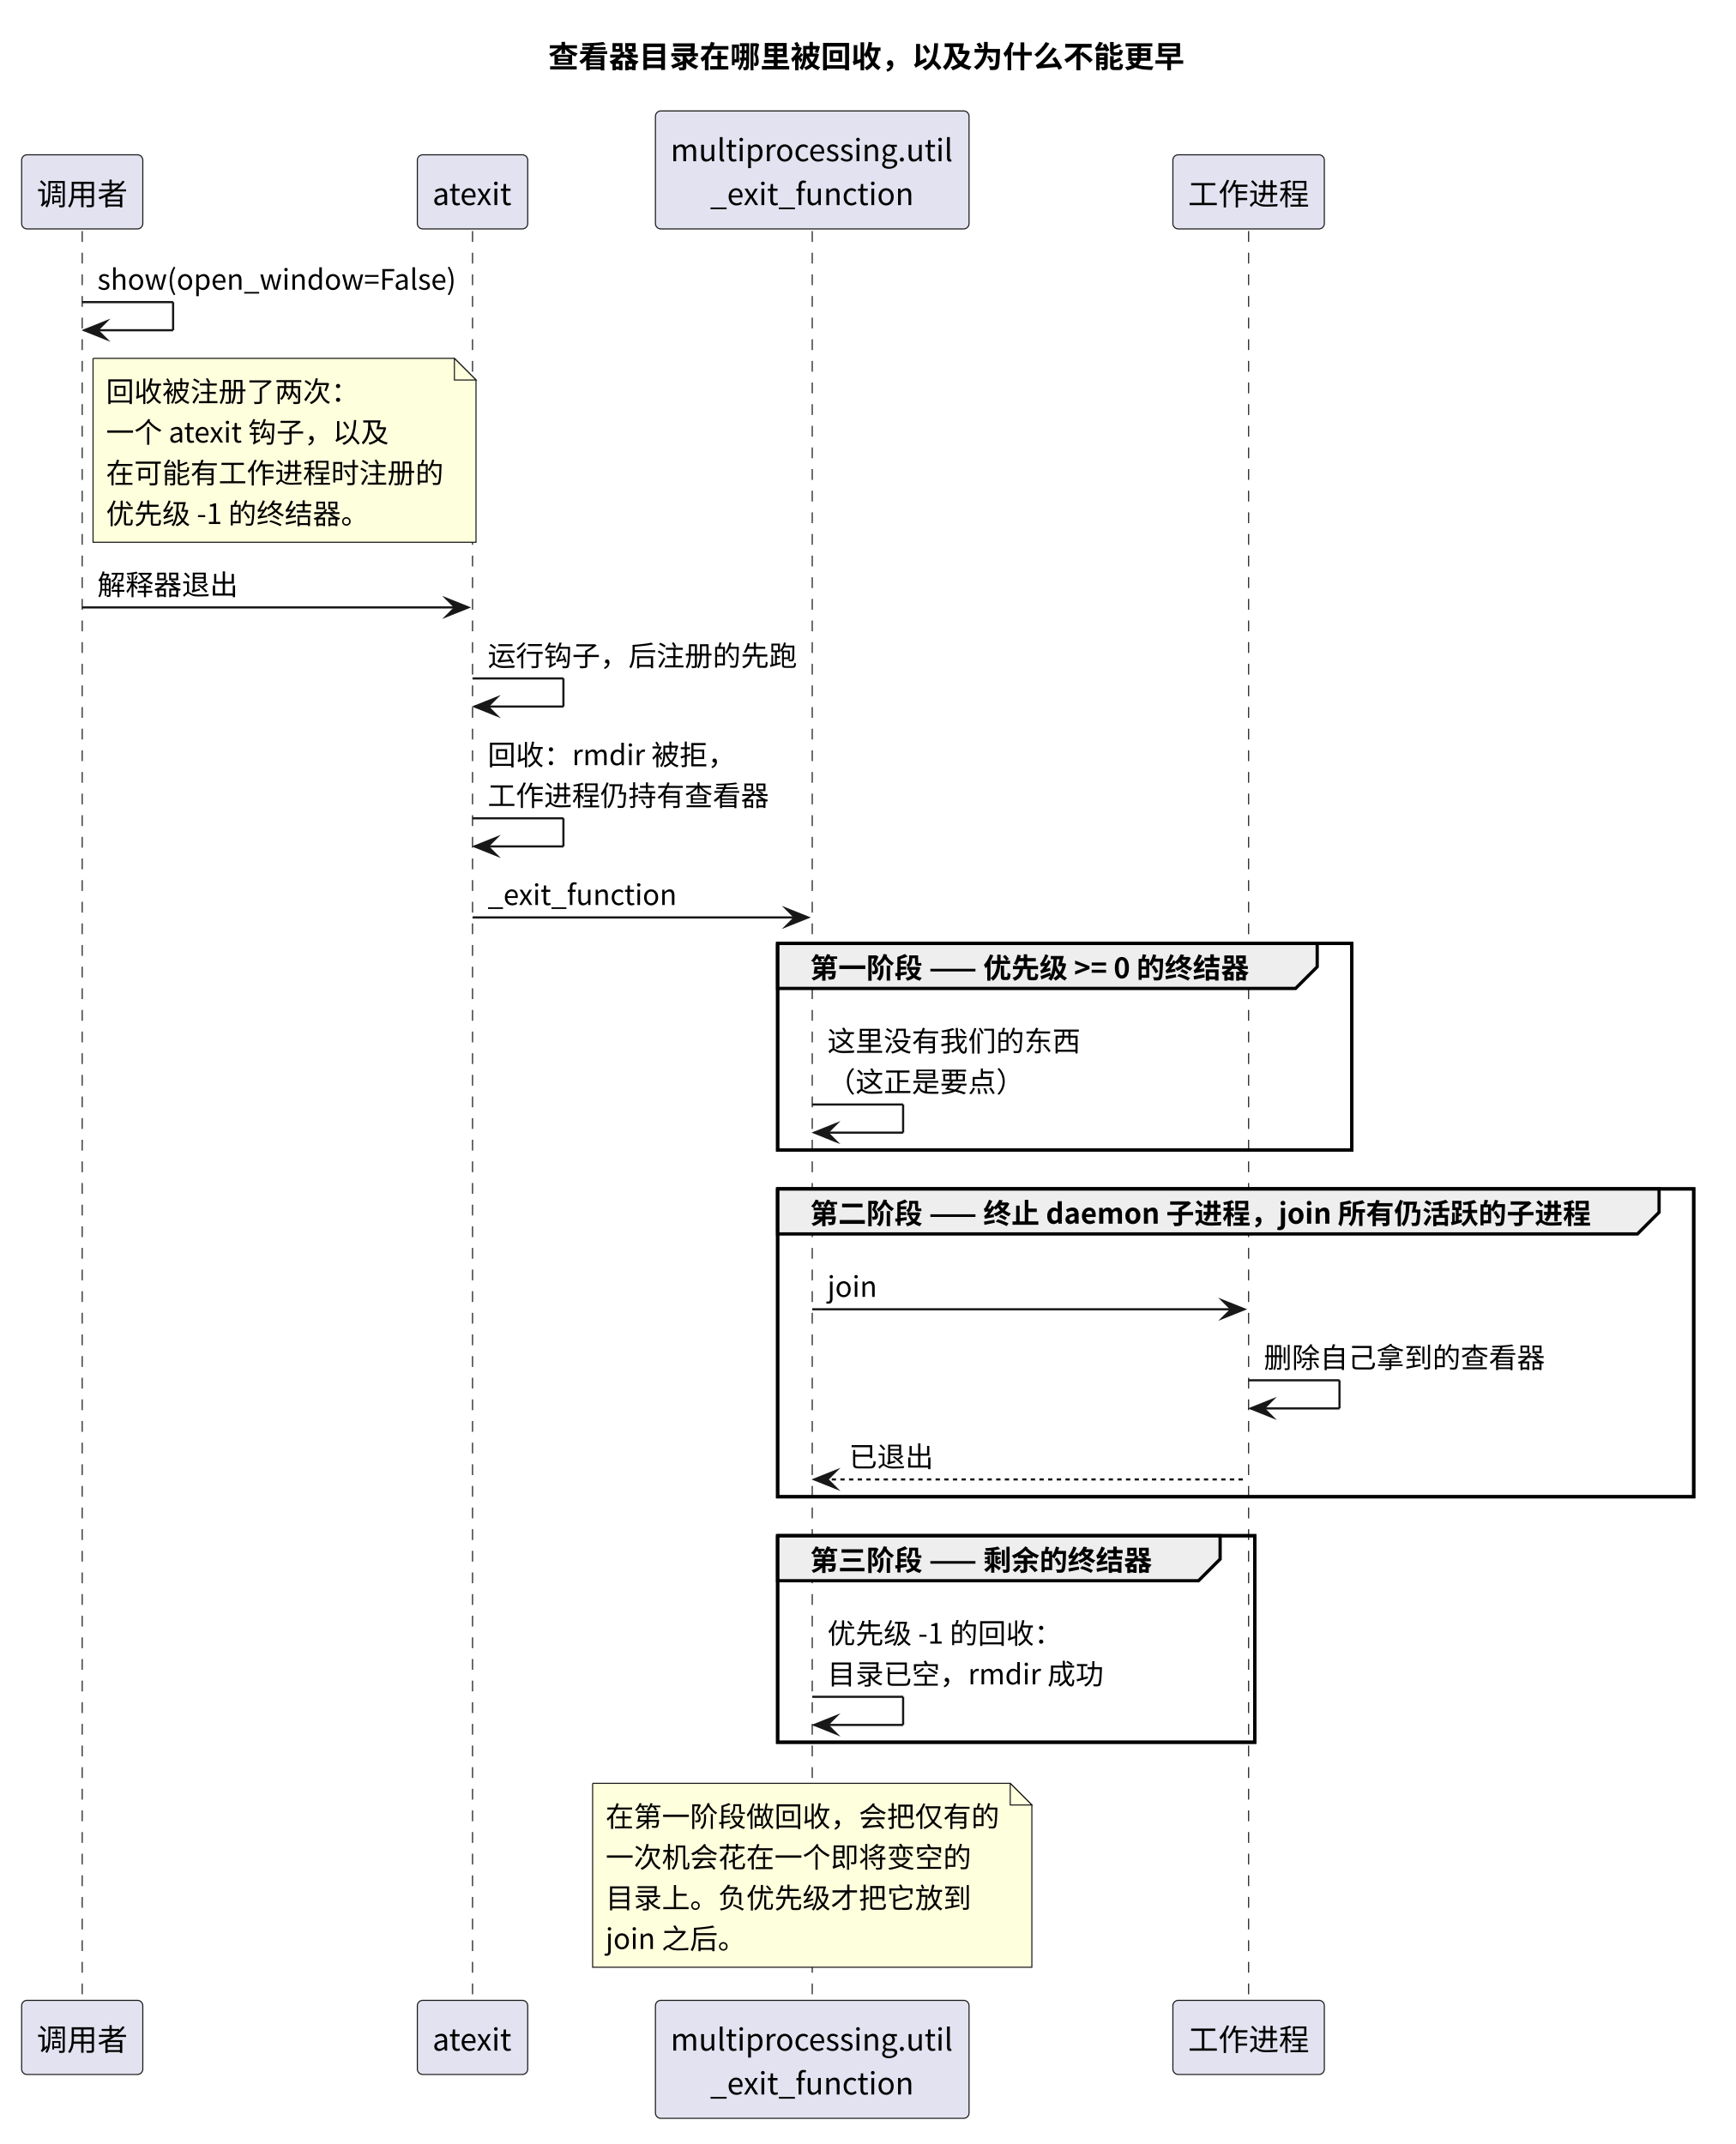
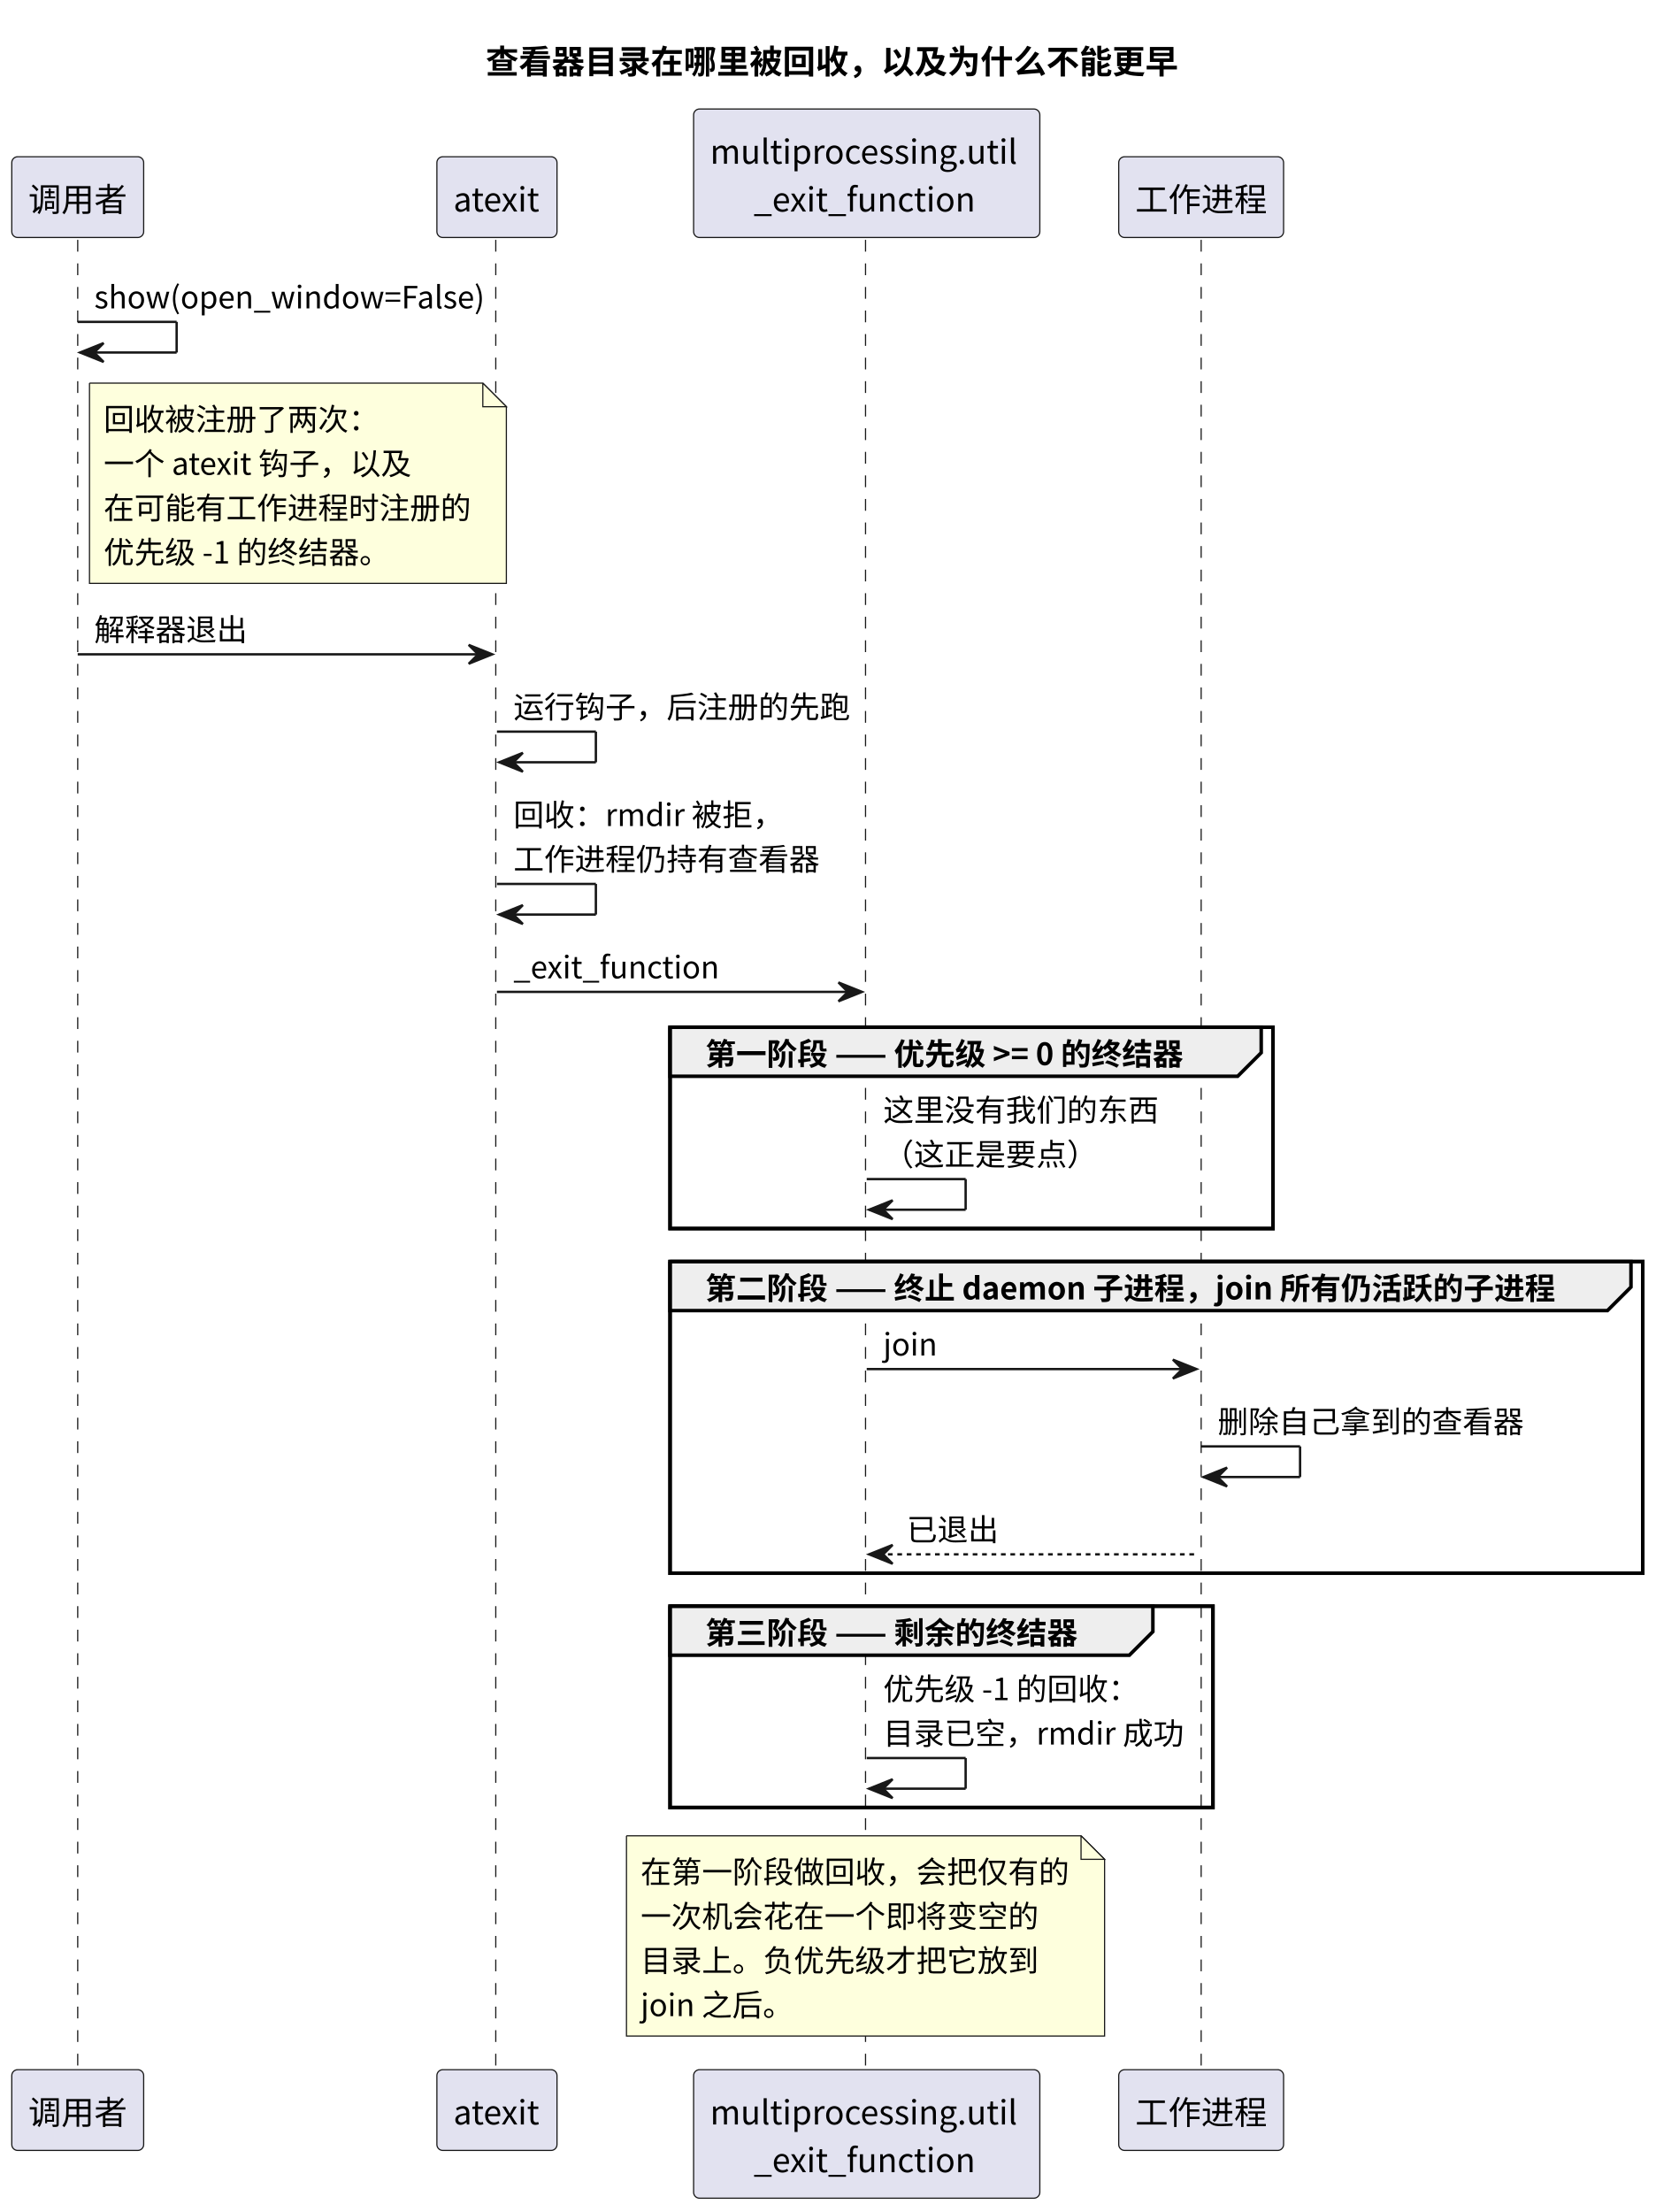
- <svg xmlns="http://www.w3.org/2000/svg" version="1.1" data-diagram-type="SEQUENCE" style="width:802px;height:991px;background:#FFFFFF;" width="802px" height="991px" viewBox="0 0 802 991" zoomAndPan="magnify" preserveAspectRatio="none" contentStyleType="text/css">
+ <svg xmlns="http://www.w3.org/2000/svg" contentStyleType="text/css" height="939px" preserveAspectRatio="none" style="width:703px;height:939px;background:#FFFFFF;" version="1.1" viewBox="0 0 703 939" width="703px" zoomAndPan="magnify">
  <defs />
-   <g font-family="sans-serif" lengthAdjust="spacing">
-     <g class="title" data-source-line="2">
-       <text x="253.382" y="31.24" fill="#000" font-size="14" textLength="293.999" font-weight="700" font-family="'Noto Sans CJK SC'">查看器目录在哪里被回收，以及为什么不能更早</text>
-     </g>
-     <rect x="359.387" y="436.056" width="265.373" height="95.472" fill="none" style="stroke:#000;stroke-width:1.5;" />
-     <rect x="359.387" y="549.528" width="423.375" height="142.296" fill="none" style="stroke:#000;stroke-width:1.5;" />
-     <rect x="359.387" y="709.824" width="220.51" height="95.472" fill="none" style="stroke:#000;stroke-width:1.5;" />
-     <g>
-       <rect x="34.5" y="106.816" width="8" height="817.776" fill="#000" fill-opacity="0" />
-       <line x1="38" y1="106.816" x2="38" y2="924.592" style="stroke:#181818;stroke-width:0.5;stroke-dasharray:5,5;" />
-     </g>
-     <g>
-       <rect x="214.887" y="106.816" width="8" height="817.776" fill="#000" fill-opacity="0" />
-       <line x1="218.387" y1="106.816" x2="218.387" y2="924.592" style="stroke:#181818;stroke-width:0.5;stroke-dasharray:5,5;" />
-     </g>
-     <g>
-       <rect x="371.887" y="106.816" width="8" height="817.776" fill="#000" fill-opacity="0" />
-       <line x1="375.387" y1="106.816" x2="375.387" y2="924.592" style="stroke:#181818;stroke-width:0.5;stroke-dasharray:5,5;" />
-     </g>
-     <g>
-       <rect x="573.56" y="106.816" width="8" height="817.776" fill="#000" fill-opacity="0" />
-       <line x1="577.06" y1="106.816" x2="577.06" y2="924.592" style="stroke:#181818;stroke-width:0.5;stroke-dasharray:5,5;" />
-     </g>
-     <rect x="10" y="71.544" width="56" height="34.272" fill="#E2E2F0" style="stroke:#181818;stroke-width:0.5;" rx="2.5" ry="2.5" />
-     <text x="17" y="94.784" fill="#000" font-size="14" textLength="42" font-family="'Noto Sans CJK SC'">调用者</text>
-     <rect x="192.879" y="71.544" width="51.016" height="34.272" fill="#E2E2F0" style="stroke:#181818;stroke-width:0.5;" rx="2.5" ry="2.5" />
-     <text x="199.879" y="94.784" fill="#000" font-size="14" textLength="37.016" font-family="'Noto Sans CJK SC'">atexit</text>
-     <rect x="302.916" y="51.272" width="144.941" height="54.544" fill="#E2E2F0" style="stroke:#181818;stroke-width:0.5;" rx="2.5" ry="2.5" />
-     <text x="309.916" y="74.512" fill="#000" font-size="14" textLength="130.941" font-family="'Noto Sans CJK SC'">multiprocessing.util</text>
-     <text x="328.193" y="94.784" fill="#000" font-size="14" textLength="94.388" font-family="'Noto Sans CJK SC'">_exit_function</text>
-     <rect x="542.06" y="71.544" width="70" height="34.272" fill="#E2E2F0" style="stroke:#181818;stroke-width:0.5;" rx="2.5" ry="2.5" />
-     <text x="549.06" y="94.784" fill="#000" font-size="14" textLength="56" font-family="'Noto Sans CJK SC'">工作进程</text>
-     <rect x="10" y="924.592" width="56" height="34.272" fill="#E2E2F0" style="stroke:#181818;stroke-width:0.5;" rx="2.5" ry="2.5" />
-     <text x="17" y="947.832" fill="#000" font-size="14" textLength="42" font-family="'Noto Sans CJK SC'">调用者</text>
-     <rect x="192.879" y="924.592" width="51.016" height="34.272" fill="#E2E2F0" style="stroke:#181818;stroke-width:0.5;" rx="2.5" ry="2.5" />
-     <text x="199.879" y="947.832" fill="#000" font-size="14" textLength="37.016" font-family="'Noto Sans CJK SC'">atexit</text>
-     <rect x="302.916" y="924.592" width="144.941" height="54.544" fill="#E2E2F0" style="stroke:#181818;stroke-width:0.5;" rx="2.5" ry="2.5" />
-     <text x="309.916" y="947.832" fill="#000" font-size="14" textLength="130.941" font-family="'Noto Sans CJK SC'">multiprocessing.util</text>
-     <text x="328.193" y="968.104" fill="#000" font-size="14" textLength="94.388" font-family="'Noto Sans CJK SC'">_exit_function</text>
-     <rect x="542.06" y="924.592" width="70" height="34.272" fill="#E2E2F0" style="stroke:#181818;stroke-width:0.5;" rx="2.5" ry="2.5" />
-     <text x="549.06" y="947.832" fill="#000" font-size="14" textLength="56" font-family="'Noto Sans CJK SC'">工作进程</text>
-     <line x1="38" y1="139.64" x2="80" y2="139.64" style="stroke:#181818;stroke-width:1;" />
-     <line x1="80" y1="139.64" x2="80" y2="152.64" style="stroke:#181818;stroke-width:1;" />
-     <line x1="39" y1="152.64" x2="80" y2="152.64" style="stroke:#181818;stroke-width:1;" />
-     <polygon points="49,148.64,39,152.64,49,156.64,45,152.64" fill="#181818" style="stroke:#181818;stroke-width:1;stroke-linejoin:miter;stroke-miterlimit:10;" />
-     <text x="45" y="133.896" fill="#000" font-size="13" textLength="166.387" font-family="'Noto Sans CJK SC'">show(open_window=False)</text>
-     <path d="M43,165.64 L43,250.64 L220,250.64 L220,175.64 L210,165.64 L43,165.64" style="stroke:#181818;stroke-width:0.5;" fill="#FEFFDD" />
-     <path d="M210,165.64 L210,175.64 L220,175.64 L210,165.64" style="stroke:#181818;stroke-width:0.5;" fill="#FEFFDD" />
-     <text x="49" y="185.72" fill="#000" font-size="13" textLength="117" font-family="'Noto Sans CJK SC'">回收被注册了两次：</text>
-     <text x="49" y="204.544" fill="#000" font-size="13" textLength="131.196" font-family="'Noto Sans CJK SC'">一个 atexit 钩子，以及</text>
-     <text x="49" y="223.368" fill="#000" font-size="13" textLength="156" font-family="'Noto Sans CJK SC'">在可能有工作进程时注册的</text>
-     <text x="49" y="242.192" fill="#000" font-size="13" textLength="121.55" font-family="'Noto Sans CJK SC'">优先级 -1 的终结器。</text>
-     <polygon points="206.387,276.76,216.387,280.76,206.387,284.76,210.387,280.76" fill="#181818" style="stroke:#181818;stroke-width:1;stroke-linejoin:miter;stroke-miterlimit:10;" />
-     <line x1="38" y1="280.76" x2="212.387" y2="280.76" style="stroke:#181818;stroke-width:1;" />
-     <text x="45" y="275.016" fill="#000" font-size="13" textLength="65" font-family="'Noto Sans CJK SC'">解释器退出</text>
-     <line x1="218.387" y1="313.584" x2="260.387" y2="313.584" style="stroke:#181818;stroke-width:1;" />
-     <line x1="260.387" y1="313.584" x2="260.387" y2="326.584" style="stroke:#181818;stroke-width:1;" />
-     <line x1="219.387" y1="326.584" x2="260.387" y2="326.584" style="stroke:#181818;stroke-width:1;" />
-     <polygon points="229.387,322.584,219.387,326.584,229.387,330.584,225.387,326.584" fill="#181818" style="stroke:#181818;stroke-width:1;stroke-linejoin:miter;stroke-miterlimit:10;" />
-     <text x="225.387" y="307.84" fill="#000" font-size="13" textLength="143" font-family="'Noto Sans CJK SC'">运行钩子，后注册的先跑</text>
-     <line x1="218.387" y1="378.232" x2="260.387" y2="378.232" style="stroke:#181818;stroke-width:1;" />
-     <line x1="260.387" y1="378.232" x2="260.387" y2="391.232" style="stroke:#181818;stroke-width:1;" />
-     <line x1="219.387" y1="391.232" x2="260.387" y2="391.232" style="stroke:#181818;stroke-width:1;" />
-     <polygon points="229.387,387.232,219.387,391.232,229.387,395.232,225.387,391.232" fill="#181818" style="stroke:#181818;stroke-width:1;stroke-linejoin:miter;stroke-miterlimit:10;" />
-     <text x="225.387" y="353.664" fill="#000" font-size="13" textLength="114.673" font-family="'Noto Sans CJK SC'">回收：rmdir 被拒，</text>
-     <text x="225.387" y="372.488" fill="#000" font-size="13" textLength="130" font-family="'Noto Sans CJK SC'">工作进程仍持有查看器</text>
-     <polygon points="363.387,420.056,373.387,424.056,363.387,428.056,367.387,424.056" fill="#181818" style="stroke:#181818;stroke-width:1;stroke-linejoin:miter;stroke-miterlimit:10;" />
-     <line x1="218.387" y1="424.056" x2="369.387" y2="424.056" style="stroke:#181818;stroke-width:1;" />
-     <text x="225.387" y="418.312" fill="#000" font-size="13" textLength="87.646" font-family="'Noto Sans CJK SC'">_exit_function</text>
-     <path d="M359.387,436.056 L608.76,436.056 L608.76,446.88 L598.76,456.88 L359.387,456.88 L359.387,436.056" style="stroke:#000;stroke-width:1.5;" fill="#EEE" />
-     <rect x="359.387" y="436.056" width="265.373" height="95.472" fill="none" style="stroke:#000;stroke-width:1.5;" />
-     <text x="374.387" y="452.136" fill="#000" font-size="13" textLength="204.373" font-weight="700" font-family="'Noto Sans CJK SC'">第一阶段 —— 优先级 &gt;= 0 的终结器</text>
-     <line x1="375.387" y1="510.528" x2="417.387" y2="510.528" style="stroke:#181818;stroke-width:1;" />
-     <line x1="417.387" y1="510.528" x2="417.387" y2="523.528" style="stroke:#181818;stroke-width:1;" />
-     <line x1="376.387" y1="523.528" x2="417.387" y2="523.528" style="stroke:#181818;stroke-width:1;" />
-     <polygon points="386.387,519.528,376.387,523.528,386.387,527.528,382.387,523.528" fill="#181818" style="stroke:#181818;stroke-width:1;stroke-linejoin:miter;stroke-miterlimit:10;" />
-     <text x="382.387" y="485.96" fill="#000" font-size="13" textLength="117" font-family="'Noto Sans CJK SC'">这里没有我们的东西</text>
-     <text x="382.387" y="504.784" fill="#000" font-size="13" textLength="91" font-family="'Noto Sans CJK SC'">（这正是要点）</text>
-     <path d="M359.387,549.528 L766.763,549.528 L766.763,560.352 L756.763,570.352 L359.387,570.352 L359.387,549.528" style="stroke:#000;stroke-width:1.5;" fill="#EEE" />
-     <rect x="359.387" y="549.528" width="423.375" height="142.296" fill="none" style="stroke:#000;stroke-width:1.5;" />
-     <text x="374.387" y="565.608" fill="#000" font-size="13" textLength="362.375" font-weight="700" font-family="'Noto Sans CJK SC'">第二阶段 —— 终止 daemon 子进程，join 所有仍活跃的子进程</text>
-     <polygon points="565.06,601.176,575.06,605.176,565.06,609.176,569.06,605.176" fill="#181818" style="stroke:#181818;stroke-width:1;stroke-linejoin:miter;stroke-miterlimit:10;" />
-     <line x1="375.387" y1="605.176" x2="571.06" y2="605.176" style="stroke:#181818;stroke-width:1;" />
-     <text x="382.387" y="599.432" fill="#000" font-size="13" textLength="22.958" font-family="'Noto Sans CJK SC'">join</text>
-     <line x1="577.06" y1="638" x2="619.06" y2="638" style="stroke:#181818;stroke-width:1;" />
-     <line x1="619.06" y1="638" x2="619.06" y2="651" style="stroke:#181818;stroke-width:1;" />
-     <line x1="578.06" y1="651" x2="619.06" y2="651" style="stroke:#181818;stroke-width:1;" />
-     <polygon points="588.06,647,578.06,651,588.06,655,584.06,651" fill="#181818" style="stroke:#181818;stroke-width:1;stroke-linejoin:miter;stroke-miterlimit:10;" />
-     <text x="584.06" y="632.256" fill="#000" font-size="13" textLength="130" font-family="'Noto Sans CJK SC'">删除自己拿到的查看器</text>
-     <polygon points="386.387,679.824,376.387,683.824,386.387,687.824,382.387,683.824" fill="#181818" style="stroke:#181818;stroke-width:1;stroke-linejoin:miter;stroke-miterlimit:10;" />
-     <line x1="380.387" y1="683.824" x2="576.06" y2="683.824" style="stroke:#181818;stroke-width:1;stroke-dasharray:2,2;" />
-     <text x="392.387" y="678.08" fill="#000" font-size="13" textLength="39" font-family="'Noto Sans CJK SC'">已退出</text>
-     <path d="M359.387,709.824 L563.897,709.824 L563.897,720.648 L553.897,730.648 L359.387,730.648 L359.387,709.824" style="stroke:#000;stroke-width:1.5;" fill="#EEE" />
-     <rect x="359.387" y="709.824" width="220.51" height="95.472" fill="none" style="stroke:#000;stroke-width:1.5;" />
-     <text x="374.387" y="725.904" fill="#000" font-size="13" textLength="159.51" font-weight="700" font-family="'Noto Sans CJK SC'">第三阶段 —— 剩余的终结器</text>
-     <line x1="375.387" y1="784.296" x2="417.387" y2="784.296" style="stroke:#181818;stroke-width:1;" />
-     <line x1="417.387" y1="784.296" x2="417.387" y2="797.296" style="stroke:#181818;stroke-width:1;" />
-     <line x1="376.387" y1="797.296" x2="417.387" y2="797.296" style="stroke:#181818;stroke-width:1;" />
-     <polygon points="386.387,793.296,376.387,797.296,386.387,801.296,382.387,797.296" fill="#181818" style="stroke:#181818;stroke-width:1;stroke-linejoin:miter;stroke-miterlimit:10;" />
-     <text x="382.387" y="759.728" fill="#000" font-size="13" textLength="108.55" font-family="'Noto Sans CJK SC'">优先级 -1 的回收：</text>
-     <text x="382.387" y="778.552" fill="#000" font-size="13" textLength="127.673" font-family="'Noto Sans CJK SC'">目录已空，rmdir 成功</text>
-     <path d="M273.887,824.296 L273.887,909.296 L476.887,909.296 L476.887,834.296 L466.887,824.296 L273.887,824.296" style="stroke:#181818;stroke-width:0.5;" fill="#FEFFDD" />
-     <path d="M466.887,824.296 L466.887,834.296 L476.887,834.296 L466.887,824.296" style="stroke:#181818;stroke-width:0.5;" fill="#FEFFDD" />
-     <text x="279.887" y="844.376" fill="#000" font-size="13" textLength="182" font-family="'Noto Sans CJK SC'">在第一阶段做回收，会把仅有的</text>
-     <text x="279.887" y="863.2" fill="#000" font-size="13" textLength="169" font-family="'Noto Sans CJK SC'">一次机会花在一个即将变空的</text>
-     <text x="279.887" y="882.024" fill="#000" font-size="13" textLength="169" font-family="'Noto Sans CJK SC'">目录上。负优先级才把它放到</text>
-     <text x="279.887" y="900.848" fill="#000" font-size="13" textLength="64.87" font-family="'Noto Sans CJK SC'">join 之后。</text>
+   <g>
+     <text fill="#000000" font-family="Noto Sans CJK SC" font-size="14" font-weight="bold" lengthAdjust="spacing" textLength="294" x="206.25" y="31.24">查看器目录在哪里被回收，以及为什么不能更早</text>
+     <rect fill="none" height="85.472" style="stroke:#000000;stroke-width:1.5;" width="256" x="284.5" y="436.056" />
+     <rect fill="none" height="132.296" style="stroke:#000000;stroke-width:1.5;" width="413" x="284.5" y="535.528" />
+     <rect fill="none" height="85.472" style="stroke:#000000;stroke-width:1.5;" width="230.5" x="284.5" y="681.824" />
+     <line style="stroke:#181818;stroke-width:0.5;stroke-dasharray:5.0,5.0;" x1="33" x2="33" y1="101.816" y2="879.592" />
+     <line style="stroke:#181818;stroke-width:0.5;stroke-dasharray:5.0,5.0;" x1="210.5" x2="210.5" y1="101.816" y2="879.592" />
+     <line style="stroke:#181818;stroke-width:0.5;stroke-dasharray:5.0,5.0;" x1="367.5" x2="367.5" y1="101.816" y2="879.592" />
+     <line style="stroke:#181818;stroke-width:0.5;stroke-dasharray:5.0,5.0;" x1="510" x2="510" y1="101.816" y2="879.592" />
+     <rect fill="#E2E2F0" height="34.272" rx="2.5" ry="2.5" style="stroke:#181818;stroke-width:0.5;" width="56" x="5" y="66.544" />
+     <text fill="#000000" font-family="Noto Sans CJK SC" font-size="14" lengthAdjust="spacing" textLength="42" x="12" y="89.784">调用者</text>
+     <rect fill="#E2E2F0" height="34.272" rx="2.5" ry="2.5" style="stroke:#181818;stroke-width:0.5;" width="56" x="5" y="878.592" />
+     <text fill="#000000" font-family="Noto Sans CJK SC" font-size="14" lengthAdjust="spacing" textLength="42" x="12" y="901.832">调用者</text>
+     <rect fill="#E2E2F0" height="34.272" rx="2.5" ry="2.5" style="stroke:#181818;stroke-width:0.5;" width="51" x="185.5" y="66.544" />
+     <text fill="#000000" font-family="Noto Sans CJK SC" font-size="14" lengthAdjust="spacing" textLength="37" x="192.5" y="89.784">atexit</text>
+     <rect fill="#E2E2F0" height="34.272" rx="2.5" ry="2.5" style="stroke:#181818;stroke-width:0.5;" width="51" x="185.5" y="878.592" />
+     <text fill="#000000" font-family="Noto Sans CJK SC" font-size="14" lengthAdjust="spacing" textLength="37" x="192.5" y="901.832">atexit</text>
+     <rect fill="#E2E2F0" height="54.544" rx="2.5" ry="2.5" style="stroke:#181818;stroke-width:0.5;" width="147" x="294.5" y="46.272" />
+     <text fill="#000000" font-family="Noto Sans CJK SC" font-size="14" lengthAdjust="spacing" textLength="133" x="301.5" y="69.512">multiprocessing.util</text>
+     <text fill="#000000" font-family="Noto Sans CJK SC" font-size="14" lengthAdjust="spacing" textLength="96" x="320" y="89.784">_exit_function</text>
+     <rect fill="#E2E2F0" height="54.544" rx="2.5" ry="2.5" style="stroke:#181818;stroke-width:0.5;" width="147" x="294.5" y="878.592" />
+     <text fill="#000000" font-family="Noto Sans CJK SC" font-size="14" lengthAdjust="spacing" textLength="133" x="301.5" y="901.832">multiprocessing.util</text>
+     <text fill="#000000" font-family="Noto Sans CJK SC" font-size="14" lengthAdjust="spacing" textLength="96" x="320" y="922.104">_exit_function</text>
+     <rect fill="#E2E2F0" height="34.272" rx="2.5" ry="2.5" style="stroke:#181818;stroke-width:0.5;" width="70" x="475" y="66.544" />
+     <text fill="#000000" font-family="Noto Sans CJK SC" font-size="14" lengthAdjust="spacing" textLength="56" x="482" y="89.784">工作进程</text>
+     <rect fill="#E2E2F0" height="34.272" rx="2.5" ry="2.5" style="stroke:#181818;stroke-width:0.5;" width="70" x="475" y="878.592" />
+     <text fill="#000000" font-family="Noto Sans CJK SC" font-size="14" lengthAdjust="spacing" textLength="56" x="482" y="901.832">工作进程</text>
+     <line style="stroke:#181818;stroke-width:1.0;" x1="33" x2="75" y1="136.64" y2="136.64" />
+     <line style="stroke:#181818;stroke-width:1.0;" x1="75" x2="75" y1="136.64" y2="149.64" />
+     <line style="stroke:#181818;stroke-width:1.0;" x1="34" x2="75" y1="149.64" y2="149.64" />
+     <polygon fill="#181818" points="44,145.64,34,149.64,44,153.64,40,149.64" style="stroke:#181818;stroke-width:1.0;" />
+     <text fill="#000000" font-family="Noto Sans CJK SC" font-size="13" lengthAdjust="spacing" textLength="164" x="40" y="130.896">show(open_window=False)</text>
+     <path d="M38,162.64 L38,247.64 L215,247.64 L215,172.64 L205,162.64 L38,162.64 " fill="#FEFFDD" style="stroke:#181818;stroke-width:0.5;" />
+     <path d="M205,162.64 L205,172.64 L215,172.64 L205,162.64 " fill="#FEFFDD" style="stroke:#181818;stroke-width:0.5;" />
+     <text fill="#000000" font-family="Noto Sans CJK SC" font-size="13" lengthAdjust="spacing" textLength="117" x="44" y="182.72">回收被注册了两次：</text>
+     <text fill="#000000" font-family="Noto Sans CJK SC" font-size="13" lengthAdjust="spacing" textLength="131" x="44" y="201.544">一个 atexit 钩子，以及</text>
+     <text fill="#000000" font-family="Noto Sans CJK SC" font-size="13" lengthAdjust="spacing" textLength="156" x="44" y="220.368">在可能有工作进程时注册的</text>
+     <text fill="#000000" font-family="Noto Sans CJK SC" font-size="13" lengthAdjust="spacing" textLength="122" x="44" y="239.192">优先级 -1 的终结器。</text>
+     <polygon fill="#181818" points="199,273.76,209,277.76,199,281.76,203,277.76" style="stroke:#181818;stroke-width:1.0;" />
+     <line style="stroke:#181818;stroke-width:1.0;" x1="33" x2="205" y1="277.76" y2="277.76" />
+     <text fill="#000000" font-family="Noto Sans CJK SC" font-size="13" lengthAdjust="spacing" textLength="65" x="40" y="272.016">解释器退出</text>
+     <line style="stroke:#181818;stroke-width:1.0;" x1="211" x2="253" y1="310.584" y2="310.584" />
+     <line style="stroke:#181818;stroke-width:1.0;" x1="253" x2="253" y1="310.584" y2="323.584" />
+     <line style="stroke:#181818;stroke-width:1.0;" x1="212" x2="253" y1="323.584" y2="323.584" />
+     <polygon fill="#181818" points="222,319.584,212,323.584,222,327.584,218,323.584" style="stroke:#181818;stroke-width:1.0;" />
+     <text fill="#000000" font-family="Noto Sans CJK SC" font-size="13" lengthAdjust="spacing" textLength="143" x="218" y="304.84">运行钩子，后注册的先跑</text>
+     <line style="stroke:#181818;stroke-width:1.0;" x1="211" x2="253" y1="375.232" y2="375.232" />
+     <line style="stroke:#181818;stroke-width:1.0;" x1="253" x2="253" y1="375.232" y2="388.232" />
+     <line style="stroke:#181818;stroke-width:1.0;" x1="212" x2="253" y1="388.232" y2="388.232" />
+     <polygon fill="#181818" points="222,384.232,212,388.232,222,392.232,218,388.232" style="stroke:#181818;stroke-width:1.0;" />
+     <text fill="#000000" font-family="Noto Sans CJK SC" font-size="13" lengthAdjust="spacing" textLength="115" x="218" y="350.664">回收：rmdir 被拒，</text>
+     <text fill="#000000" font-family="Noto Sans CJK SC" font-size="13" lengthAdjust="spacing" textLength="130" x="218" y="369.488">工作进程仍持有查看器</text>
+     <polygon fill="#181818" points="356,417.056,366,421.056,356,425.056,360,421.056" style="stroke:#181818;stroke-width:1.0;" />
+     <line style="stroke:#181818;stroke-width:1.0;" x1="211" x2="362" y1="421.056" y2="421.056" />
+     <text fill="#000000" font-family="Noto Sans CJK SC" font-size="13" lengthAdjust="spacing" textLength="88" x="218" y="415.312">_exit_function</text>
+     <path d="M284.5,436.056 L535.5,436.056 L535.5,446.88 L525.5,456.88 L284.5,456.88 L284.5,436.056 " fill="#EEEEEE" style="stroke:#000000;stroke-width:1.5;" />
+     <rect fill="none" height="85.472" style="stroke:#000000;stroke-width:1.5;" width="256" x="284.5" y="436.056" />
+     <text fill="#000000" font-family="Noto Sans CJK SC" font-size="13" font-weight="bold" lengthAdjust="spacing" textLength="206" x="299.5" y="452.136">第一阶段 —— 优先级 &gt;= 0 的终结器</text>
+     <line style="stroke:#181818;stroke-width:1.0;" x1="368" x2="410" y1="500.528" y2="500.528" />
+     <line style="stroke:#181818;stroke-width:1.0;" x1="410" x2="410" y1="500.528" y2="513.528" />
+     <line style="stroke:#181818;stroke-width:1.0;" x1="369" x2="410" y1="513.528" y2="513.528" />
+     <polygon fill="#181818" points="379,509.528,369,513.528,379,517.528,375,513.528" style="stroke:#181818;stroke-width:1.0;" />
+     <text fill="#000000" font-family="Noto Sans CJK SC" font-size="13" lengthAdjust="spacing" textLength="117" x="375" y="475.96">这里没有我们的东西</text>
+     <text fill="#000000" font-family="Noto Sans CJK SC" font-size="13" lengthAdjust="spacing" textLength="91" x="375" y="494.784">（这正是要点）</text>
+     <path d="M284.5,535.528 L692.5,535.528 L692.5,546.352 L682.5,556.352 L284.5,556.352 L284.5,535.528 " fill="#EEEEEE" style="stroke:#000000;stroke-width:1.5;" />
+     <rect fill="none" height="132.296" style="stroke:#000000;stroke-width:1.5;" width="413" x="284.5" y="535.528" />
+     <text fill="#000000" font-family="Noto Sans CJK SC" font-size="13" font-weight="bold" lengthAdjust="spacing" textLength="363" x="299.5" y="551.608">第二阶段 —— 终止 daemon 子进程，join 所有仍活跃的子进程</text>
+     <polygon fill="#181818" points="498,577.176,508,581.176,498,585.176,502,581.176" style="stroke:#181818;stroke-width:1.0;" />
+     <line style="stroke:#181818;stroke-width:1.0;" x1="368" x2="504" y1="581.176" y2="581.176" />
+     <text fill="#000000" font-family="Noto Sans CJK SC" font-size="13" lengthAdjust="spacing" textLength="24" x="375" y="575.432">join</text>
+     <line style="stroke:#181818;stroke-width:1.0;" x1="510" x2="552" y1="614" y2="614" />
+     <line style="stroke:#181818;stroke-width:1.0;" x1="552" x2="552" y1="614" y2="627" />
+     <line style="stroke:#181818;stroke-width:1.0;" x1="511" x2="552" y1="627" y2="627" />
+     <polygon fill="#181818" points="521,623,511,627,521,631,517,627" style="stroke:#181818;stroke-width:1.0;" />
+     <text fill="#000000" font-family="Noto Sans CJK SC" font-size="13" lengthAdjust="spacing" textLength="130" x="517" y="608.256">删除自己拿到的查看器</text>
+     <polygon fill="#181818" points="379,655.824,369,659.824,379,663.824,375,659.824" style="stroke:#181818;stroke-width:1.0;" />
+     <line style="stroke:#181818;stroke-width:1.0;stroke-dasharray:2.0,2.0;" x1="373" x2="509" y1="659.824" y2="659.824" />
+     <text fill="#000000" font-family="Noto Sans CJK SC" font-size="13" lengthAdjust="spacing" textLength="39" x="385" y="654.08">已退出</text>
+     <path d="M284.5,681.824 L489.5,681.824 L489.5,692.648 L479.5,702.648 L284.5,702.648 L284.5,681.824 " fill="#EEEEEE" style="stroke:#000000;stroke-width:1.5;" />
+     <rect fill="none" height="85.472" style="stroke:#000000;stroke-width:1.5;" width="230.5" x="284.5" y="681.824" />
+     <text fill="#000000" font-family="Noto Sans CJK SC" font-size="13" font-weight="bold" lengthAdjust="spacing" textLength="160" x="299.5" y="697.904">第三阶段 —— 剩余的终结器</text>
+     <line style="stroke:#181818;stroke-width:1.0;" x1="368" x2="410" y1="746.296" y2="746.296" />
+     <line style="stroke:#181818;stroke-width:1.0;" x1="410" x2="410" y1="746.296" y2="759.296" />
+     <line style="stroke:#181818;stroke-width:1.0;" x1="369" x2="410" y1="759.296" y2="759.296" />
+     <polygon fill="#181818" points="379,755.296,369,759.296,379,763.296,375,759.296" style="stroke:#181818;stroke-width:1.0;" />
+     <text fill="#000000" font-family="Noto Sans CJK SC" font-size="13" lengthAdjust="spacing" textLength="109" x="375" y="721.728">优先级 -1 的回收：</text>
+     <text fill="#000000" font-family="Noto Sans CJK SC" font-size="13" lengthAdjust="spacing" textLength="128" x="375" y="740.552">目录已空，rmdir 成功</text>
+     <path d="M266,779.296 L266,864.296 L469,864.296 L469,789.296 L459,779.296 L266,779.296 " fill="#FEFFDD" style="stroke:#181818;stroke-width:0.5;" />
+     <path d="M459,779.296 L459,789.296 L469,789.296 L459,779.296 " fill="#FEFFDD" style="stroke:#181818;stroke-width:0.5;" />
+     <text fill="#000000" font-family="Noto Sans CJK SC" font-size="13" lengthAdjust="spacing" textLength="182" x="272" y="799.376">在第一阶段做回收，会把仅有的</text>
+     <text fill="#000000" font-family="Noto Sans CJK SC" font-size="13" lengthAdjust="spacing" textLength="169" x="272" y="818.2">一次机会花在一个即将变空的</text>
+     <text fill="#000000" font-family="Noto Sans CJK SC" font-size="13" lengthAdjust="spacing" textLength="169" x="272" y="837.024">目录上。负优先级才把它放到</text>
+     <text fill="#000000" font-family="Noto Sans CJK SC" font-size="13" lengthAdjust="spacing" textLength="66" x="272" y="855.848">join 之后。</text>
  </g>
</svg>
